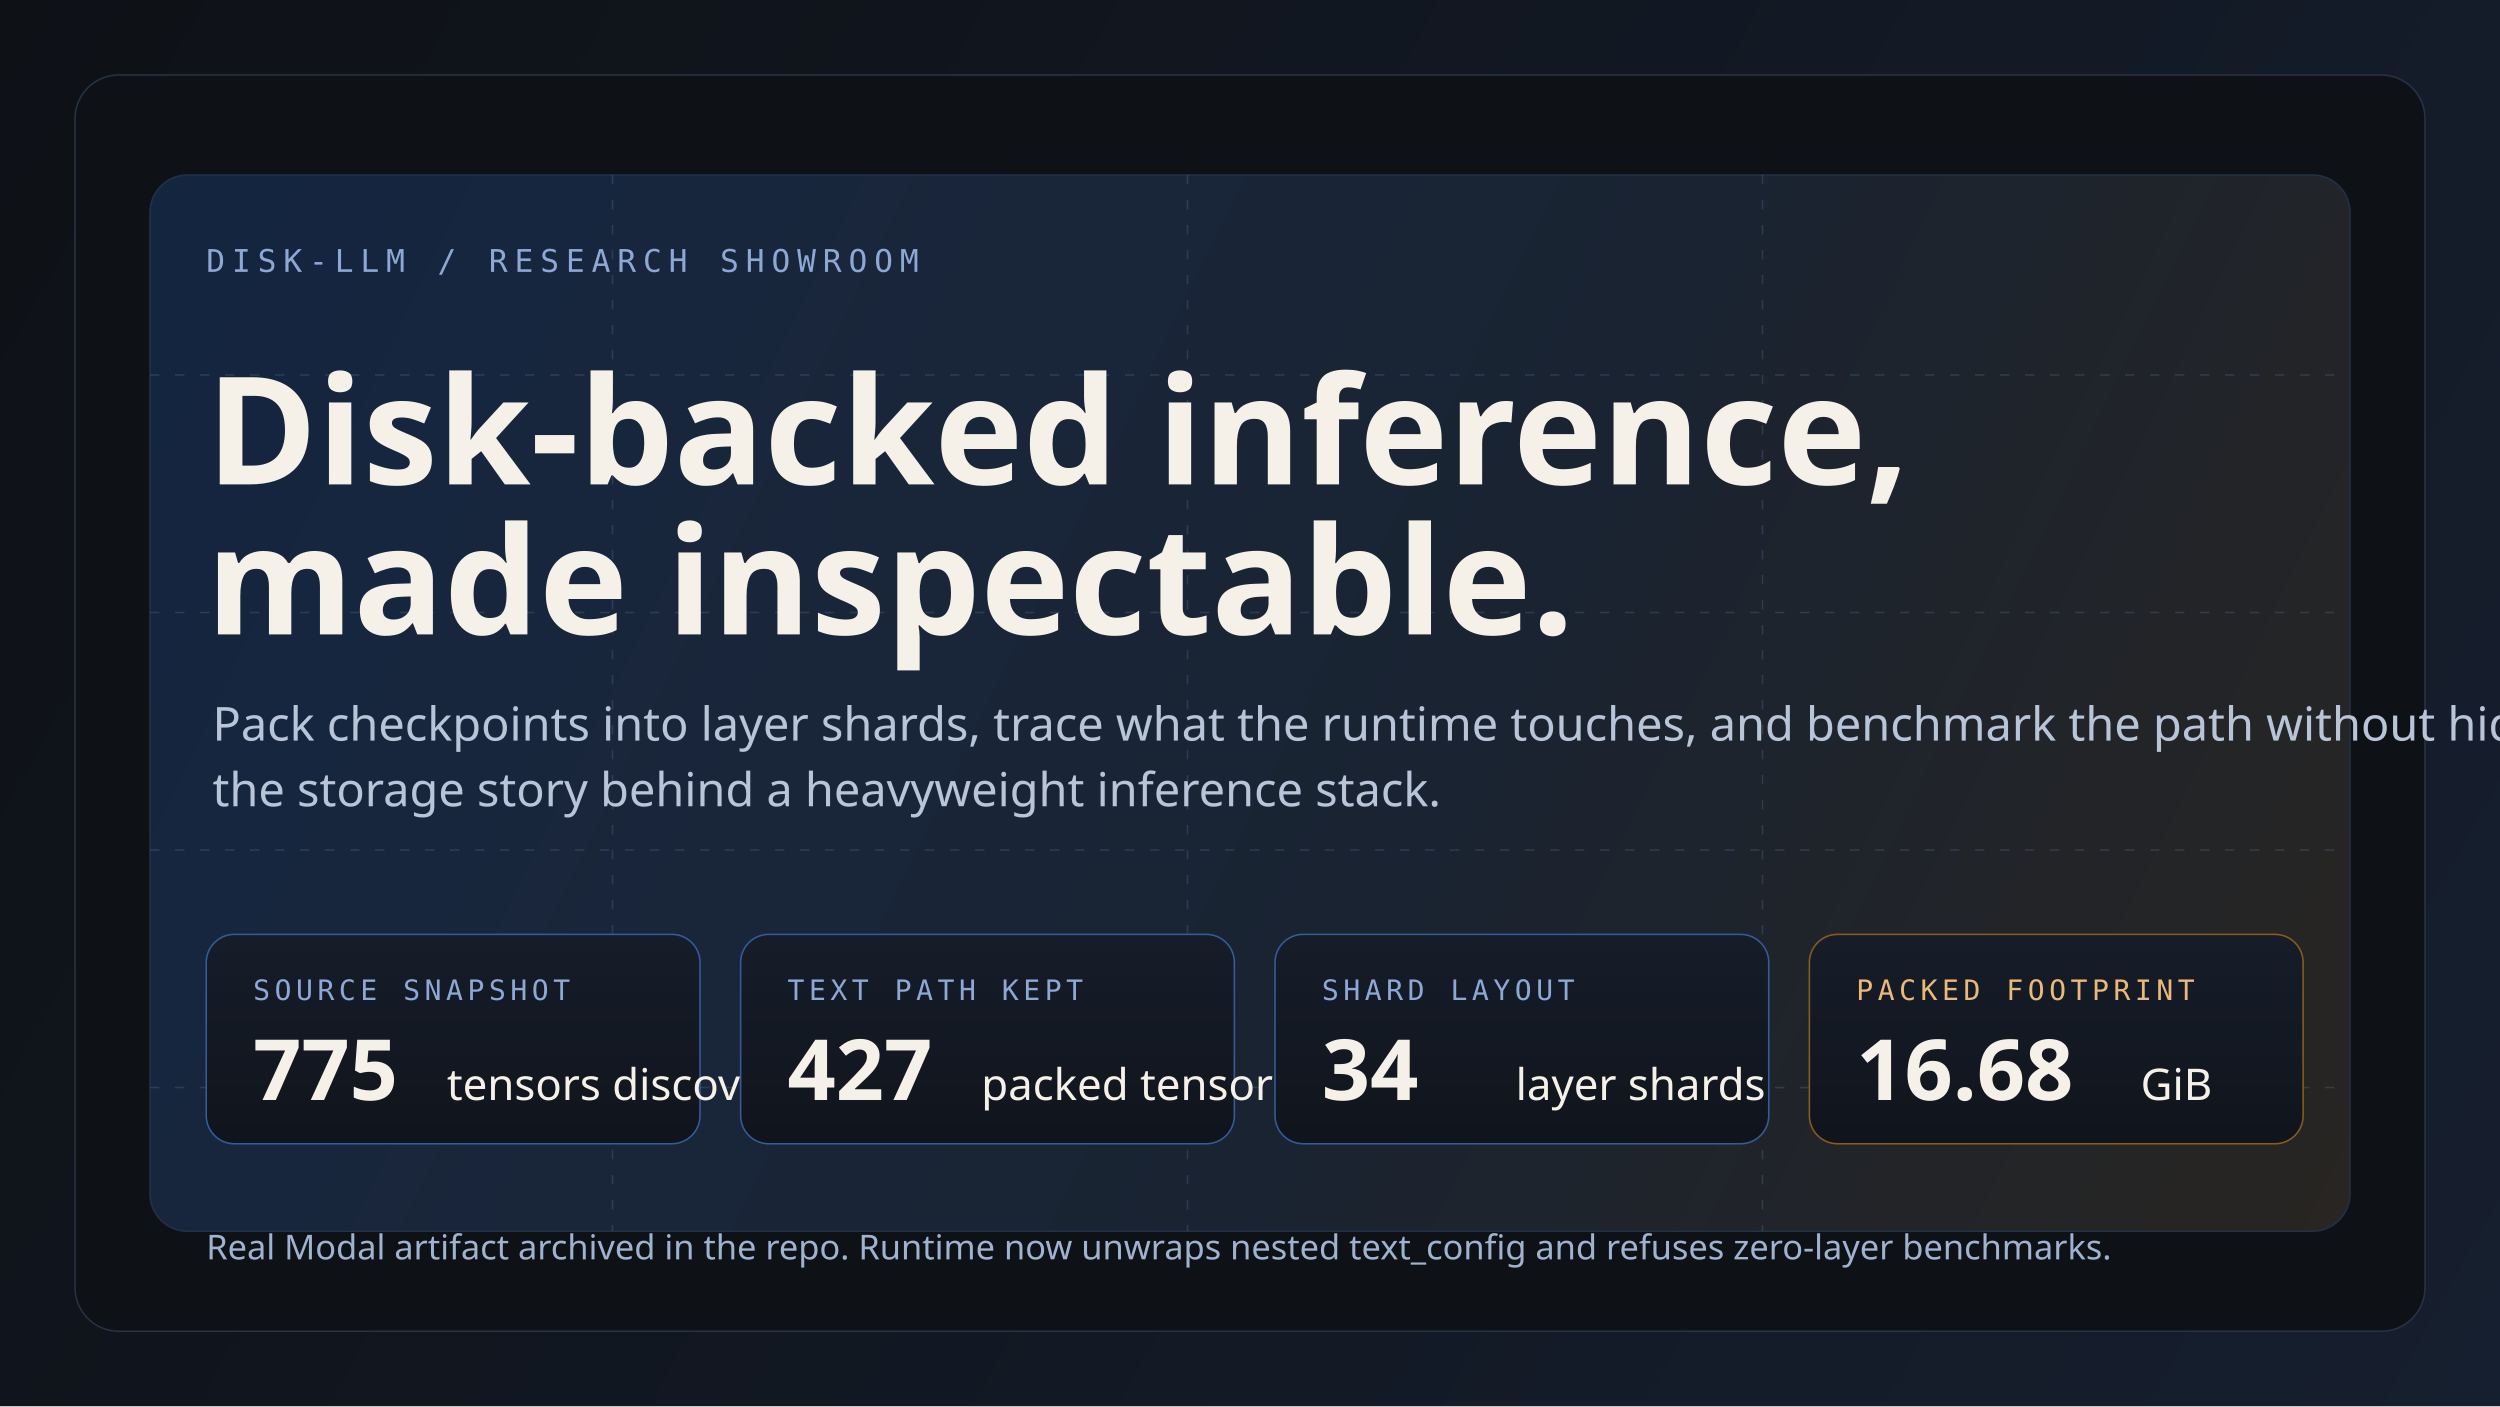
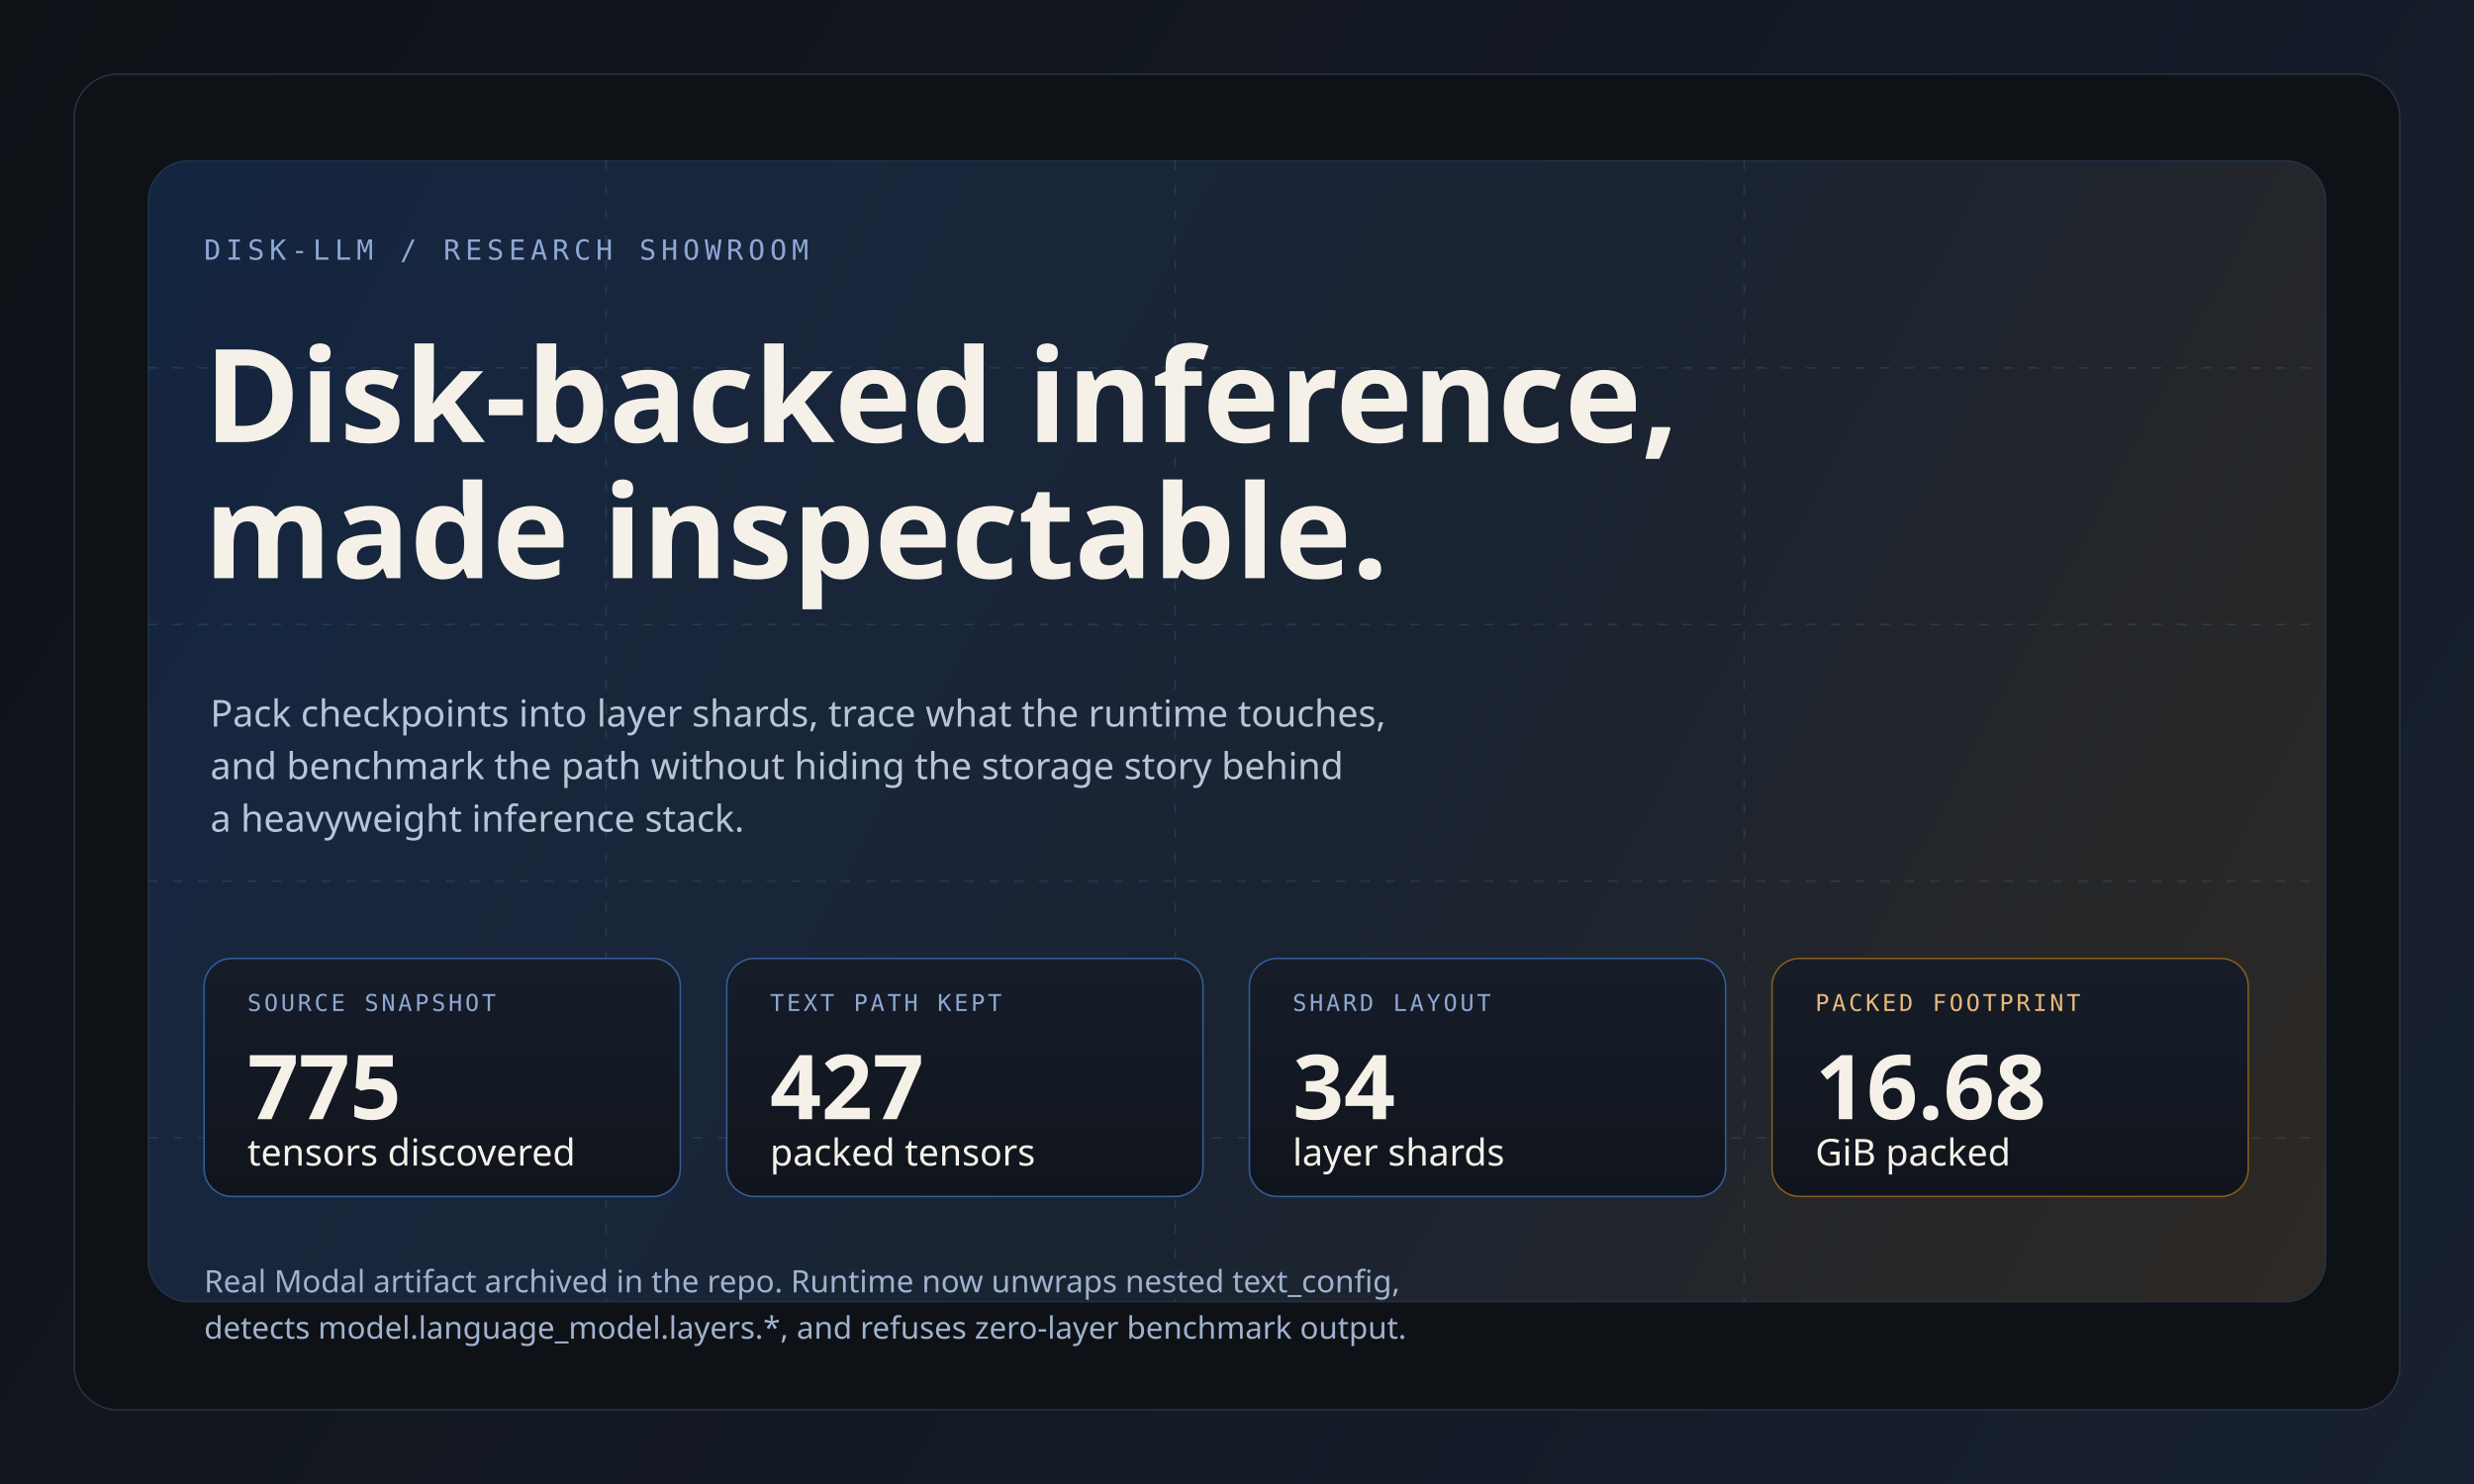
- <svg xmlns="http://www.w3.org/2000/svg" width="1600" height="900" viewBox="0 0 1600 900" fill="none">
+ <svg xmlns="http://www.w3.org/2000/svg" width="1600" height="960" viewBox="0 0 1600 960" fill="none">
  <defs>
-     <linearGradient id="bg" x1="0" y1="0" x2="1600" y2="900" gradientUnits="userSpaceOnUse">
+     <linearGradient id="bg" x1="0" y1="0" x2="1600" y2="960" gradientUnits="userSpaceOnUse">
      <stop stop-color="#0E1116" />
-       <stop offset="1" stop-color="#161F2F" />
+       <stop offset="1" stop-color="#182131" />
    </linearGradient>
-     <linearGradient id="beam" x1="172" y1="118" x2="1511" y2="772" gradientUnits="userSpaceOnUse">
+     <linearGradient id="beam" x1="150" y1="108" x2="1480" y2="812" gradientUnits="userSpaceOnUse">
      <stop stop-color="#2A6CD4" stop-opacity="0.22" />
      <stop offset="0.55" stop-color="#6EA7FF" stop-opacity="0.12" />
-       <stop offset="1" stop-color="#EAB97A" stop-opacity="0.12" />
+       <stop offset="1" stop-color="#EAB97A" stop-opacity="0.14" />
    </linearGradient>
    <linearGradient id="panel" x1="0" y1="0" x2="0" y2="1">
      <stop stop-color="#161D29" />
      <stop offset="1" stop-color="#10141C" />
    </linearGradient>
  </defs>
-   <rect width="1600" height="900" fill="url(#bg)" />
-   <rect x="48" y="48" width="1504" height="804" rx="28" fill="#0E1116" stroke="#263245" />
-   <rect x="96" y="112" width="1408" height="676" rx="24" fill="url(#beam)" stroke="#223145" />
-   <g opacity="0.18">
-     <path d="M96 240H1504" stroke="#87A6D4" stroke-dasharray="6 10" />
-     <path d="M96 392H1504" stroke="#87A6D4" stroke-dasharray="6 10" />
-     <path d="M96 544H1504" stroke="#87A6D4" stroke-dasharray="6 10" />
-     <path d="M96 696H1504" stroke="#87A6D4" stroke-dasharray="6 10" />
-     <path d="M392 112V788" stroke="#87A6D4" stroke-dasharray="6 10" />
-     <path d="M760 112V788" stroke="#87A6D4" stroke-dasharray="6 10" />
-     <path d="M1128 112V788" stroke="#87A6D4" stroke-dasharray="6 10" />
+   <rect width="1600" height="960" fill="url(#bg)" />
+   <rect x="48" y="48" width="1504" height="864" rx="28" fill="#0E1116" stroke="#263245" />
+   <rect x="96" y="104" width="1408" height="738" rx="26" fill="url(#beam)" stroke="#223145" />
+   <g opacity="0.16">
+     <path d="M96 238H1504" stroke="#87A6D4" stroke-dasharray="6 10" />
+     <path d="M96 404H1504" stroke="#87A6D4" stroke-dasharray="6 10" />
+     <path d="M96 570H1504" stroke="#87A6D4" stroke-dasharray="6 10" />
+     <path d="M96 736H1504" stroke="#87A6D4" stroke-dasharray="6 10" />
+     <path d="M392 104V842" stroke="#87A6D4" stroke-dasharray="6 10" />
+     <path d="M760 104V842" stroke="#87A6D4" stroke-dasharray="6 10" />
+     <path d="M1128 104V842" stroke="#87A6D4" stroke-dasharray="6 10" />
  </g>
-   <text x="132" y="174" fill="#8EA8D6" font-family="'IBM Plex Mono', monospace" font-size="20" letter-spacing="0.22em">DISK-LLM / RESEARCH SHOWROOM</text>
-   <text x="132" y="310" fill="#F5F1E8" font-family="'Space Grotesk', sans-serif" font-size="96" font-weight="700">Disk-backed inference,</text>
-   <text x="132" y="406" fill="#F5F1E8" font-family="'Space Grotesk', sans-serif" font-size="96" font-weight="700">made inspectable.</text>
-   <text x="136" y="474" fill="#B8C4D7" font-family="'IBM Plex Sans', sans-serif" font-size="30">
-     Pack checkpoints into layer shards, trace what the runtime touches, and benchmark the path without hiding
+   <text x="132" y="168" fill="#8EA8D6" font-family="'IBM Plex Mono', monospace" font-size="18" letter-spacing="0.18em">DISK-LLM / RESEARCH SHOWROOM</text>
+   <text x="132" y="286" fill="#F5F1E8" font-family="'Space Grotesk', sans-serif" font-size="84" font-weight="700">
+     <tspan x="132" dy="0">Disk-backed inference,</tspan>
+     <tspan x="132" dy="88">made inspectable.</tspan>
  </text>
-   <text x="136" y="516" fill="#B8C4D7" font-family="'IBM Plex Sans', sans-serif" font-size="30">
-     the storage story behind a heavyweight inference stack.
+   <text x="136" y="470" fill="#B8C4D7" font-family="'IBM Plex Sans', sans-serif" font-size="24">
+     <tspan x="136" dy="0">Pack checkpoints into layer shards, trace what the runtime touches,</tspan>
+     <tspan x="136" dy="34">and benchmark the path without hiding the storage story behind</tspan>
+     <tspan x="136" dy="34">a heavyweight inference stack.</tspan>
  </text>
  <g>
-     <rect x="132" y="598" width="316" height="134" rx="18" fill="url(#panel)" stroke="#335C9C" />
-     <text x="162" y="640" fill="#8EA8D6" font-family="'IBM Plex Mono', monospace" font-size="18" letter-spacing="0.16em">SOURCE SNAPSHOT</text>
-     <text x="162" y="704" fill="#F5F1E8" font-family="'Space Grotesk', sans-serif" font-size="54" font-weight="700">775</text>
-     <text x="286" y="704" fill="#F5F1E8" font-family="'IBM Plex Sans', sans-serif" font-size="28">tensors discovered</text>
+     <rect x="132" y="620" width="308" height="154" rx="18" fill="url(#panel)" stroke="#335C9C" />
+     <text x="160" y="654" fill="#8EA8D6" font-family="'IBM Plex Mono', monospace" font-size="15" letter-spacing="0.12em">SOURCE SNAPSHOT</text>
+     <text x="160" y="724" fill="#F5F1E8" font-family="'Space Grotesk', sans-serif" font-size="58" font-weight="700">775</text>
+     <text x="160" y="754" fill="#F5F1E8" font-family="'IBM Plex Sans', sans-serif" font-size="24">tensors discovered</text>
  </g>
  <g>
-     <rect x="474" y="598" width="316" height="134" rx="18" fill="url(#panel)" stroke="#335C9C" />
-     <text x="504" y="640" fill="#8EA8D6" font-family="'IBM Plex Mono', monospace" font-size="18" letter-spacing="0.16em">TEXT PATH KEPT</text>
-     <text x="504" y="704" fill="#F5F1E8" font-family="'Space Grotesk', sans-serif" font-size="54" font-weight="700">427</text>
-     <text x="628" y="704" fill="#F5F1E8" font-family="'IBM Plex Sans', sans-serif" font-size="28">packed tensors</text>
+     <rect x="470" y="620" width="308" height="154" rx="18" fill="url(#panel)" stroke="#335C9C" />
+     <text x="498" y="654" fill="#8EA8D6" font-family="'IBM Plex Mono', monospace" font-size="15" letter-spacing="0.12em">TEXT PATH KEPT</text>
+     <text x="498" y="724" fill="#F5F1E8" font-family="'Space Grotesk', sans-serif" font-size="58" font-weight="700">427</text>
+     <text x="498" y="754" fill="#F5F1E8" font-family="'IBM Plex Sans', sans-serif" font-size="24">packed tensors</text>
  </g>
  <g>
-     <rect x="816" y="598" width="316" height="134" rx="18" fill="url(#panel)" stroke="#335C9C" />
-     <text x="846" y="640" fill="#8EA8D6" font-family="'IBM Plex Mono', monospace" font-size="18" letter-spacing="0.16em">SHARD LAYOUT</text>
-     <text x="846" y="704" fill="#F5F1E8" font-family="'Space Grotesk', sans-serif" font-size="54" font-weight="700">34</text>
-     <text x="970" y="704" fill="#F5F1E8" font-family="'IBM Plex Sans', sans-serif" font-size="28">layer shards</text>
+     <rect x="808" y="620" width="308" height="154" rx="18" fill="url(#panel)" stroke="#335C9C" />
+     <text x="836" y="654" fill="#8EA8D6" font-family="'IBM Plex Mono', monospace" font-size="15" letter-spacing="0.12em">SHARD LAYOUT</text>
+     <text x="836" y="724" fill="#F5F1E8" font-family="'Space Grotesk', sans-serif" font-size="58" font-weight="700">34</text>
+     <text x="836" y="754" fill="#F5F1E8" font-family="'IBM Plex Sans', sans-serif" font-size="24">layer shards</text>
  </g>
  <g>
-     <rect x="1158" y="598" width="316" height="134" rx="18" fill="url(#panel)" stroke="#8A5B1D" />
-     <text x="1188" y="640" fill="#EAB97A" font-family="'IBM Plex Mono', monospace" font-size="18" letter-spacing="0.16em">PACKED FOOTPRINT</text>
-     <text x="1188" y="704" fill="#F5F1E8" font-family="'Space Grotesk', sans-serif" font-size="54" font-weight="700">16.68</text>
-     <text x="1370" y="704" fill="#F5F1E8" font-family="'IBM Plex Sans', sans-serif" font-size="28">GiB</text>
+     <rect x="1146" y="620" width="308" height="154" rx="18" fill="url(#panel)" stroke="#8A5B1D" />
+     <text x="1174" y="654" fill="#EAB97A" font-family="'IBM Plex Mono', monospace" font-size="15" letter-spacing="0.12em">PACKED FOOTPRINT</text>
+     <text x="1174" y="724" fill="#F5F1E8" font-family="'Space Grotesk', sans-serif" font-size="58" font-weight="700">16.68</text>
+     <text x="1174" y="754" fill="#F5F1E8" font-family="'IBM Plex Sans', sans-serif" font-size="24">GiB packed</text>
  </g>
-   <text x="132" y="806" fill="#9FB2CF" font-family="'IBM Plex Sans', sans-serif" font-size="22">
-     Real Modal artifact archived in the repo. Runtime now unwraps nested text_config and refuses zero-layer benchmarks.
+   <text x="132" y="836" fill="#9FB2CF" font-family="'IBM Plex Sans', sans-serif" font-size="20">
+     <tspan x="132" dy="0">Real Modal artifact archived in the repo. Runtime now unwraps nested text_config,</tspan>
+     <tspan x="132" dy="30">detects model.language_model.layers.*, and refuses zero-layer benchmark output.</tspan>
  </text>
</svg>
